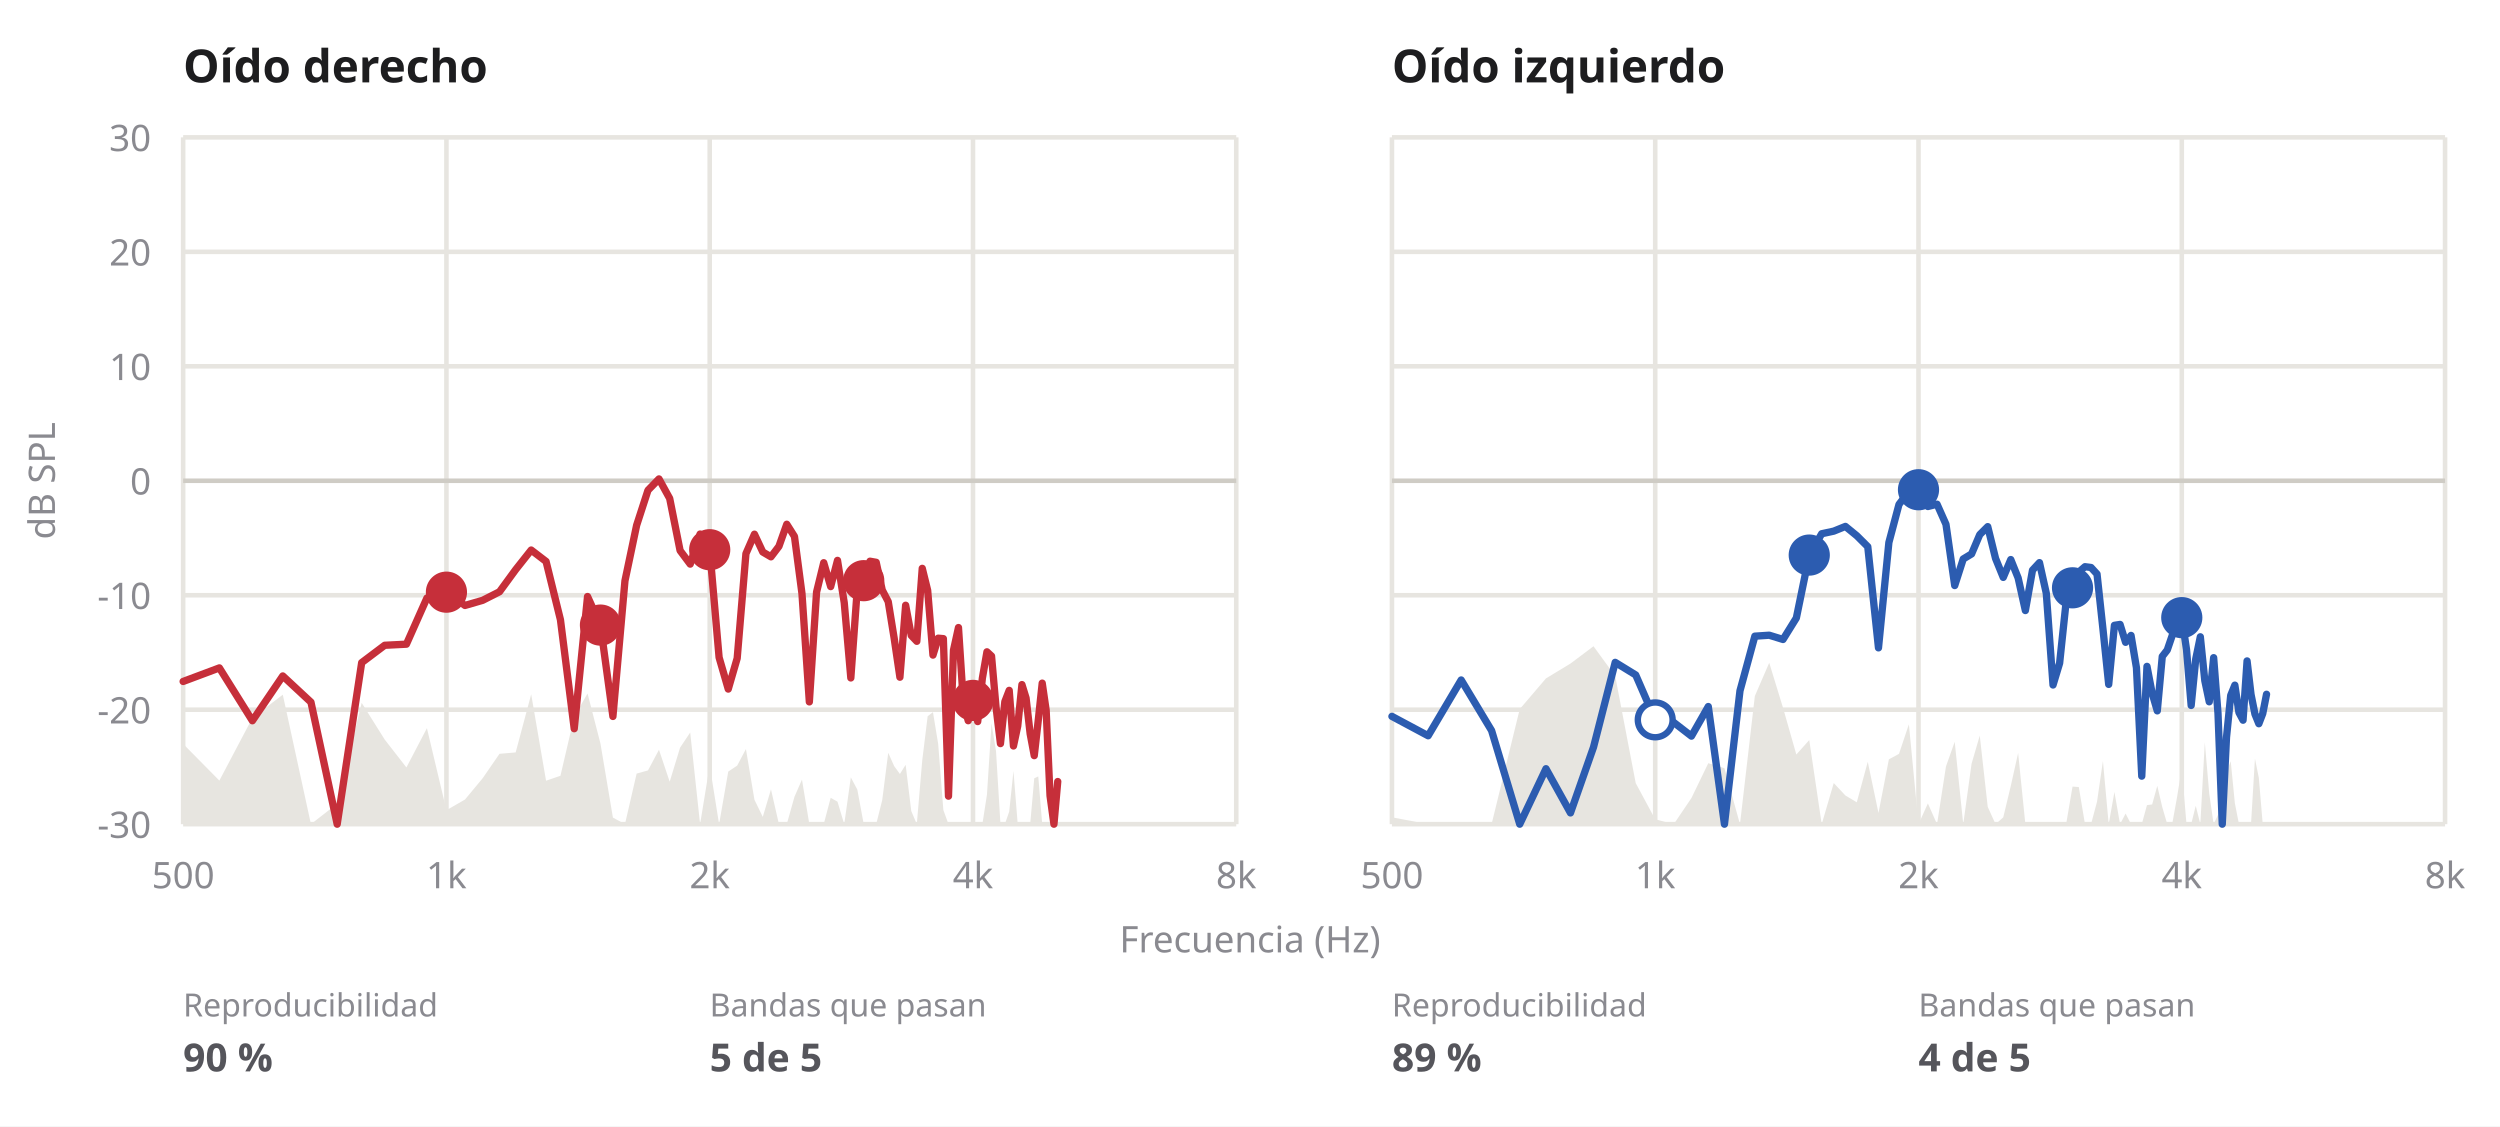
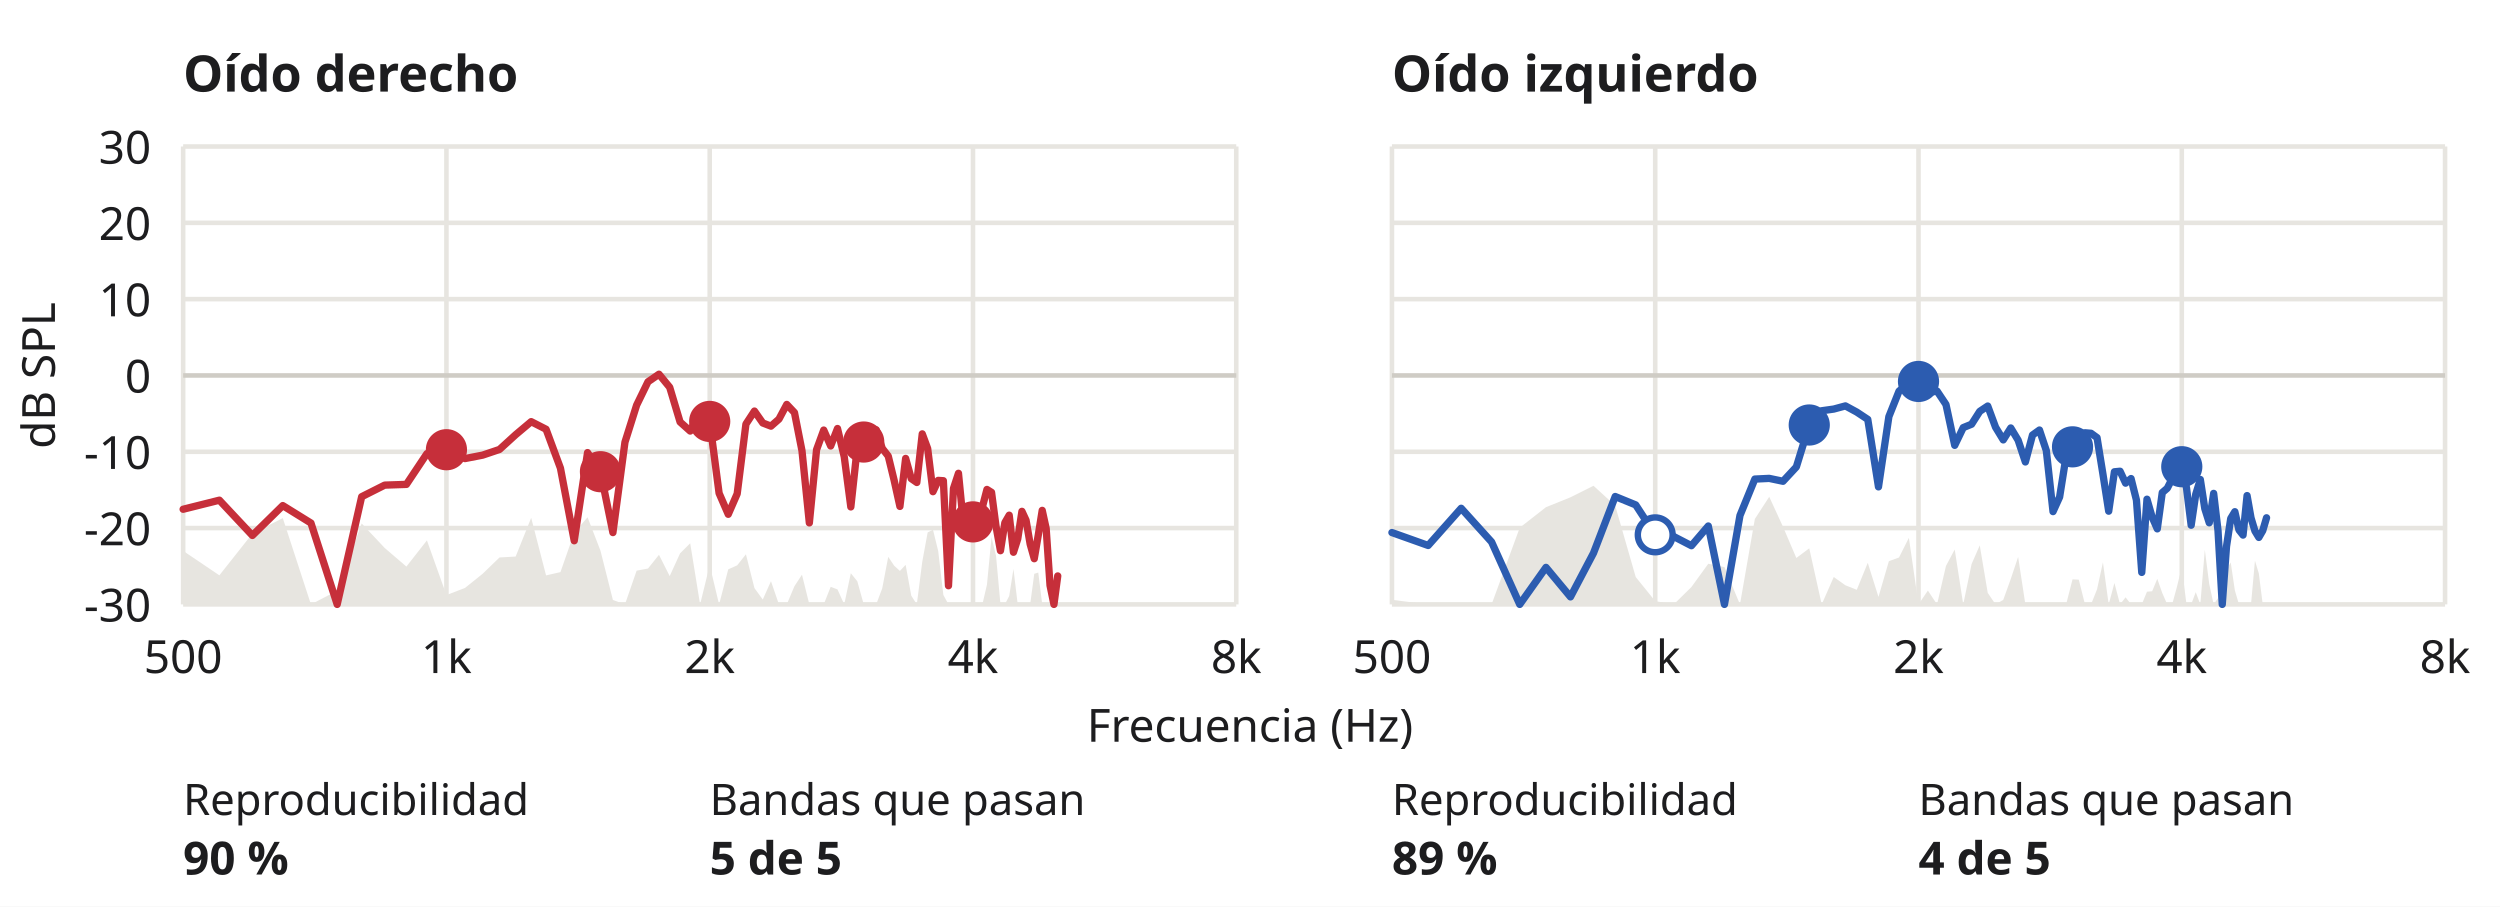
- <svg xmlns="http://www.w3.org/2000/svg" viewBox="0 0 546 246" width="546" height="246" font-family="'Plus Jakarta Sans', sans-serif">
+ <svg xmlns="http://www.w3.org/2000/svg" viewBox="0 0 546 198" width="546" height="198" font-family="'Plus Jakarta Sans', sans-serif">
  <rect width="100%" height="100%" fill="#ffffff" />
-   <line x1="40" y1="30" x2="40" y2="180" stroke="#e7e5e0" stroke-width="1" />
-   <text x="40" y="194" font-size="8" fill="#8a8a90" text-anchor="middle" font-weight="400">500</text>
-   <line x1="97.5" y1="30" x2="97.5" y2="180" stroke="#e7e5e0" stroke-width="1" />
-   <text x="97.5" y="194" font-size="8" fill="#8a8a90" text-anchor="middle" font-weight="400">1k</text>
-   <line x1="155" y1="30" x2="155" y2="180" stroke="#e7e5e0" stroke-width="1" />
-   <text x="155" y="194" font-size="8" fill="#8a8a90" text-anchor="middle" font-weight="400">2k</text>
-   <line x1="212.5" y1="30" x2="212.5" y2="180" stroke="#e7e5e0" stroke-width="1" />
-   <text x="212.5" y="194" font-size="8" fill="#8a8a90" text-anchor="middle" font-weight="400">4k</text>
-   <line x1="270" y1="30" x2="270" y2="180" stroke="#e7e5e0" stroke-width="1" />
-   <text x="270" y="194" font-size="8" fill="#8a8a90" text-anchor="middle" font-weight="400">8k</text>
-   <line x1="40" y1="180" x2="270" y2="180" stroke="#e7e5e0" stroke-width="1" />
-   <text x="33" y="183" font-size="8" fill="#8a8a90" text-anchor="end" font-weight="400">-30</text>
-   <line x1="40" y1="155" x2="270" y2="155" stroke="#e7e5e0" stroke-width="1" />
-   <text x="33" y="158" font-size="8" fill="#8a8a90" text-anchor="end" font-weight="400">-20</text>
-   <line x1="40" y1="130" x2="270" y2="130" stroke="#e7e5e0" stroke-width="1" />
-   <text x="33" y="133" font-size="8" fill="#8a8a90" text-anchor="end" font-weight="400">-10</text>
-   <line x1="40" y1="105" x2="270" y2="105" stroke="#cfccc5" stroke-width="1" />
-   <text x="33" y="108" font-size="8" fill="#8a8a90" text-anchor="end" font-weight="400">0</text>
-   <line x1="40" y1="80" x2="270" y2="80" stroke="#e7e5e0" stroke-width="1" />
-   <text x="33" y="83" font-size="8" fill="#8a8a90" text-anchor="end" font-weight="400">10</text>
-   <line x1="40" y1="55" x2="270" y2="55" stroke="#e7e5e0" stroke-width="1" />
-   <text x="33" y="58" font-size="8" fill="#8a8a90" text-anchor="end" font-weight="400">20</text>
-   <line x1="40" y1="30" x2="270" y2="30" stroke="#e7e5e0" stroke-width="1" />
-   <text x="33" y="33" font-size="8" fill="#8a8a90" text-anchor="end" font-weight="400">30</text>
-   <text x="40" y="18" font-size="10" fill="#1d1d1f" text-anchor="start" font-weight="600">Oído derecho</text>
-   <path d="M40.00,162.47 L47.91,170.48 L55.12,156.80 L61.76,151.72 L67.91,180.00 L73.64,175.52 L78.99,153.50 L84.02,161.52 L88.76,167.61 L93.24,159.03 L97.50,176.95 L101.55,174.62 L105.41,169.97 L109.09,164.63 L112.62,164.33 L116.01,151.63 L119.26,170.51 L122.40,169.43 L125.41,156.53 L128.32,151.45 L131.14,162.39 L133.86,178.56 L136.49,180.00 L139.04,168.95 L141.52,168.26 L143.92,163.75 L146.26,170.73 L148.53,163.28 L150.74,159.98 L152.90,180.00 L155.00,167.16 L157.05,180.00 L159.05,168.51 L161.00,167.21 L162.91,163.59 L164.77,174.66 L166.59,178.41 L168.38,172.40 L170.12,180.00 L171.83,180.00 L173.51,174.02 L175.15,170.27 L176.76,180.00 L178.34,180.00 L179.90,180.00 L181.42,174.24 L182.91,175.09 L184.38,180.00 L185.82,169.78 L187.24,172.45 L188.64,180.00 L190.01,180.00 L191.36,180.00 L192.68,174.73 L193.99,164.41 L195.28,167.31 L196.54,169.04 L197.79,167.03 L199.02,177.13 L200.23,180.00 L201.42,166.05 L202.60,156.42 L203.76,155.53 L204.90,162.49 L206.03,176.91 L207.15,180.00 L208.24,180.00 L209.33,180.00 L210.40,180.00 L211.46,180.00 L212.50,180.00 L213.53,180.00 L214.55,180.00 L215.55,173.56 L216.55,157.98 L217.53,164.05 L218.50,180.00 L219.46,180.00 L220.41,177.26 L221.34,168.39 L222.27,180.00 L223.19,180.00 L224.09,180.00 L224.99,180.00 L225.88,169.98 L226.76,169.57 L227.62,180.00 L228.48,180.00 L229.33,180.00 L230.18,177.21 L231.01,174.66 L231.01,180.00 L230.18,180.00 L229.33,180.00 L228.48,180.00 L227.62,180.00 L226.76,180.00 L225.88,180.00 L224.99,180.00 L224.09,180.00 L223.19,180.00 L222.27,180.00 L221.34,180.00 L220.41,180.00 L219.46,180.00 L218.50,180.00 L217.53,180.00 L216.55,180.00 L215.55,180.00 L214.55,180.00 L213.53,180.00 L212.50,180.00 L211.46,180.00 L210.40,180.00 L209.33,180.00 L208.24,180.00 L207.15,180.00 L206.03,180.00 L204.90,180.00 L203.76,180.00 L202.60,180.00 L201.42,180.00 L200.23,180.00 L199.02,180.00 L197.79,180.00 L196.54,180.00 L195.28,180.00 L193.99,180.00 L192.68,180.00 L191.36,180.00 L190.01,180.00 L188.64,180.00 L187.24,180.00 L185.82,180.00 L184.38,180.00 L182.91,180.00 L181.42,180.00 L179.90,180.00 L178.34,180.00 L176.76,180.00 L175.15,180.00 L173.51,180.00 L171.83,180.00 L170.12,180.00 L168.38,180.00 L166.59,180.00 L164.77,180.00 L162.91,180.00 L161.00,180.00 L159.05,180.00 L157.05,180.00 L155.00,180.00 L152.90,180.00 L150.74,180.00 L148.53,180.00 L146.26,180.00 L143.92,180.00 L141.52,180.00 L139.04,180.00 L136.49,180.00 L133.86,180.00 L131.14,180.00 L128.32,180.00 L125.41,180.00 L122.40,180.00 L119.26,180.00 L116.01,180.00 L112.62,180.00 L109.09,180.00 L105.41,180.00 L101.55,180.00 L97.50,180.00 L93.24,180.00 L88.76,180.00 L84.02,180.00 L78.99,180.00 L73.64,180.00 L67.91,180.00 L61.76,180.00 L55.12,180.00 L47.91,180.00 L40.00,180.00 Z" fill="#e7e5e0" stroke="none" />
-   <path d="M40,148.83 L47.91,145.87 L55.12,157.41 L61.76,147.63 L67.91,153.35 L73.64,180 L78.99,144.72 L84.02,140.93 L88.76,140.69 L93.24,130.61 L97.5,129.33 L101.55,132.23 L105.41,131.11 L109.09,129.24 L112.62,124.41 L116.01,120.13 L119.26,122.62 L122.4,135.35 L125.41,159.15 L128.32,130.28 L131.14,136.52 L133.86,156.47 L136.49,126.85 L139.04,114.72 L141.52,107.07 L143.92,104.6 L146.26,108.86 L148.53,120.24 L150.74,123.2 L152.9,116.64 L155,120.06 L157.05,143.58 L159.05,150.49 L161,143.77 L162.91,120.92 L164.77,116.67 L166.59,120.56 L168.38,121.61 L170.12,119.32 L171.83,114.5 L173.51,117.16 L175.15,129.64 L176.76,153.29 L178.34,129.3 L179.9,122.9 L181.42,128.11 L182.91,122.39 L184.38,131.62 L185.82,148.06 L187.24,128.47 L188.64,126.82 L190.01,122.57 L191.36,122.81 L192.68,128.87 L193.99,131.4 L195.28,139.37 L196.54,147.9 L197.79,132.19 L199.02,138.79 L200.23,140.06 L201.42,124.13 L202.6,128.94 L203.76,143.07 L204.9,139.38 L206.03,139.48 L207.15,173.88 L208.24,142.01 L209.33,137.06 L210.4,153.43 L211.46,157.4 L212.5,152.97 L213.53,157.59 L214.55,148.11 L215.55,142.36 L216.55,143.29 L217.53,154.42 L218.5,162.4 L219.46,153.24 L220.41,150.78 L221.34,162.92 L222.27,158.57 L223.19,149.52 L224.09,152.45 L224.99,160.28 L225.88,165.03 L226.76,157.28 L227.62,149.2 L228.48,155.13 L229.33,173.8 L230.18,180 L231.01,170.69" fill="none" stroke="#c62f3a" stroke-width="1.6" stroke-opacity="1.0" stroke-linejoin="round" stroke-linecap="round" />
-   <circle cx="97.5" cy="129.33" r="3.8" fill="#c62f3a" stroke="#c62f3a" stroke-width="1.4" />
-   <circle cx="131.14" cy="136.52" r="3.8" fill="#c62f3a" stroke="#c62f3a" stroke-width="1.4" />
-   <circle cx="155" cy="120.06" r="3.8" fill="#c62f3a" stroke="#c62f3a" stroke-width="1.4" />
-   <circle cx="188.64" cy="126.82" r="3.8" fill="#c62f3a" stroke="#c62f3a" stroke-width="1.4" />
-   <circle cx="212.5" cy="152.97" r="3.8" fill="#c62f3a" stroke="#c62f3a" stroke-width="1.4" />
-   <text x="40" y="222" font-size="7" fill="#8a8a90" text-anchor="start" font-weight="400">Reproducibilidad</text>
-   <text x="40" y="234" font-size="8.5" fill="#55555b" text-anchor="start" font-weight="600">90 %</text>
-   <text x="155" y="222" font-size="7" fill="#8a8a90" text-anchor="start" font-weight="400">Bandas que pasan</text>
-   <text x="155" y="234" font-size="8.5" fill="#55555b" text-anchor="start" font-weight="600">5 de 5</text>
-   <line x1="304" y1="30" x2="304" y2="180" stroke="#e7e5e0" stroke-width="1" />
-   <text x="304" y="194" font-size="8" fill="#8a8a90" text-anchor="middle" font-weight="400">500</text>
-   <line x1="361.5" y1="30" x2="361.5" y2="180" stroke="#e7e5e0" stroke-width="1" />
-   <text x="361.5" y="194" font-size="8" fill="#8a8a90" text-anchor="middle" font-weight="400">1k</text>
-   <line x1="419" y1="30" x2="419" y2="180" stroke="#e7e5e0" stroke-width="1" />
-   <text x="419" y="194" font-size="8" fill="#8a8a90" text-anchor="middle" font-weight="400">2k</text>
-   <line x1="476.5" y1="30" x2="476.5" y2="180" stroke="#e7e5e0" stroke-width="1" />
-   <text x="476.5" y="194" font-size="8" fill="#8a8a90" text-anchor="middle" font-weight="400">4k</text>
-   <line x1="534" y1="30" x2="534" y2="180" stroke="#e7e5e0" stroke-width="1" />
-   <text x="534" y="194" font-size="8" fill="#8a8a90" text-anchor="middle" font-weight="400">8k</text>
-   <line x1="304" y1="180" x2="534" y2="180" stroke="#e7e5e0" stroke-width="1" />
-   <line x1="304" y1="155" x2="534" y2="155" stroke="#e7e5e0" stroke-width="1" />
-   <line x1="304" y1="130" x2="534" y2="130" stroke="#e7e5e0" stroke-width="1" />
-   <line x1="304" y1="105" x2="534" y2="105" stroke="#cfccc5" stroke-width="1" />
-   <line x1="304" y1="80" x2="534" y2="80" stroke="#e7e5e0" stroke-width="1" />
-   <line x1="304" y1="55" x2="534" y2="55" stroke="#e7e5e0" stroke-width="1" />
-   <line x1="304" y1="30" x2="534" y2="30" stroke="#e7e5e0" stroke-width="1" />
-   <text x="304" y="18" font-size="10" fill="#1d1d1f" text-anchor="start" font-weight="600">Oído izquierdo</text>
-   <path d="M304.00,178.50 L311.91,180.00 L319.12,180.00 L325.76,180.00 L331.91,154.87 L337.64,148.16 L342.99,144.92 L348.02,141.14 L352.76,147.64 L357.24,171.03 L361.50,178.94 L365.55,180.00 L369.41,174.29 L373.09,166.68 L376.62,167.78 L380.01,180.00 L383.26,152.01 L386.40,144.75 L389.41,154.58 L392.32,164.79 L395.14,161.63 L397.86,180.00 L400.49,171.02 L403.04,173.74 L405.52,175.22 L407.92,166.38 L410.26,177.55 L412.53,165.84 L414.74,164.64 L416.90,158.19 L419.00,180.00 L421.05,175.47 L423.05,180.00 L425.00,167.39 L426.91,162.01 L428.77,180.00 L430.59,166.80 L432.38,160.66 L434.12,176.22 L435.83,180.00 L437.51,178.51 L439.15,171.67 L440.76,164.45 L442.34,180.00 L443.90,180.00 L445.42,180.00 L446.91,180.00 L448.38,180.00 L449.82,180.00 L451.24,180.00 L452.64,171.79 L454.01,171.89 L455.36,180.00 L456.68,180.00 L457.99,175.09 L459.28,166.22 L460.54,180.00 L461.79,172.97 L463.02,180.00 L464.23,177.68 L465.42,180.00 L466.60,180.00 L467.76,180.00 L468.90,175.84 L470.03,175.69 L471.15,171.63 L472.24,176.27 L473.33,180.00 L474.40,180.00 L475.46,174.14 L476.50,167.77 L477.53,180.00 L478.55,180.00 L479.55,175.99 L480.55,180.00 L481.53,162.11 L482.50,173.35 L483.46,180.00 L484.41,177.95 L485.34,173.40 L486.27,168.61 L487.19,166.24 L488.09,175.39 L488.99,180.00 L489.88,180.00 L490.76,180.00 L491.62,180.00 L492.48,165.69 L493.33,169.88 L494.18,180.00 L495.01,180.00 L495.01,180.00 L494.18,180.00 L493.33,180.00 L492.48,180.00 L491.62,180.00 L490.76,180.00 L489.88,180.00 L488.99,180.00 L488.09,180.00 L487.19,180.00 L486.27,180.00 L485.34,180.00 L484.41,180.00 L483.46,180.00 L482.50,180.00 L481.53,180.00 L480.55,180.00 L479.55,180.00 L478.55,180.00 L477.53,180.00 L476.50,180.00 L475.46,180.00 L474.40,180.00 L473.33,180.00 L472.24,180.00 L471.15,180.00 L470.03,180.00 L468.90,180.00 L467.76,180.00 L466.60,180.00 L465.42,180.00 L464.23,180.00 L463.02,180.00 L461.79,180.00 L460.54,180.00 L459.28,180.00 L457.99,180.00 L456.68,180.00 L455.36,180.00 L454.01,180.00 L452.64,180.00 L451.24,180.00 L449.82,180.00 L448.38,180.00 L446.91,180.00 L445.42,180.00 L443.90,180.00 L442.34,180.00 L440.76,180.00 L439.15,180.00 L437.51,180.00 L435.83,180.00 L434.12,180.00 L432.38,180.00 L430.59,180.00 L428.77,180.00 L426.91,180.00 L425.00,180.00 L423.05,180.00 L421.05,180.00 L419.00,180.00 L416.90,180.00 L414.74,180.00 L412.53,180.00 L410.26,180.00 L407.92,180.00 L405.52,180.00 L403.04,180.00 L400.49,180.00 L397.86,180.00 L395.14,180.00 L392.32,180.00 L389.41,180.00 L386.40,180.00 L383.26,180.00 L380.01,180.00 L376.62,180.00 L373.09,180.00 L369.41,180.00 L365.55,180.00 L361.50,180.00 L357.24,180.00 L352.76,180.00 L348.02,180.00 L342.99,180.00 L337.64,180.00 L331.91,180.00 L325.76,180.00 L319.12,180.00 L311.91,180.00 L304.00,180.00 Z" fill="#e7e5e0" stroke="none" />
-   <path d="M304,156.46 L311.91,160.69 L319.12,148.51 L325.76,159.55 L331.91,180 L337.64,167.89 L342.99,177.54 L348.02,163.19 L352.76,144.66 L357.24,147.41 L361.5,157.22 L365.55,157.78 L369.41,160.77 L373.09,154.31 L376.62,180 L380.01,150.87 L383.26,138.94 L386.4,138.73 L389.41,139.66 L392.32,134.97 L395.14,121.23 L397.86,116.57 L400.49,116 L403.04,114.97 L405.52,117 L407.92,119.39 L410.26,141.49 L412.53,118.48 L414.74,110.16 L416.9,107.32 L419,106.96 L421.05,110.62 L423.05,110.12 L425,114.51 L426.91,127.88 L428.77,122.08 L430.59,120.98 L432.38,116.76 L434.12,115.02 L435.83,121.97 L437.51,126.1 L439.15,122.21 L440.76,126.22 L442.34,133.34 L443.9,124.52 L445.42,122.88 L446.91,129.58 L448.38,149.6 L449.82,144.83 L451.24,131.44 L452.64,128.38 L454.01,124.93 L455.36,123.77 L456.68,123.94 L457.99,125.37 L459.28,137.33 L460.54,149.47 L461.79,136.57 L463.02,136.38 L464.23,140.28 L465.42,138.78 L466.6,145.84 L467.76,169.51 L468.9,145.54 L470.03,151.42 L471.15,155.25 L472.24,143.37 L473.33,141.96 L474.4,138.82 L475.46,136.14 L476.5,134.89 L477.53,141.83 L478.55,154.07 L479.55,143.93 L480.55,139.08 L481.53,148.66 L482.5,153.27 L483.46,143.64 L484.41,155.79 L485.34,180 L486.27,160.99 L487.19,151.86 L488.09,149.64 L488.99,155.62 L489.88,157.29 L490.76,144.35 L491.62,151.65 L492.48,155.96 L493.33,158.06 L494.18,155.85 L495.01,151.63" fill="none" stroke="#2c5cb0" stroke-width="1.6" stroke-opacity="1.0" stroke-linejoin="round" stroke-linecap="round" />
-   <circle cx="361.5" cy="157.22" r="3.8" fill="#ffffff" stroke="#2c5cb0" stroke-width="1.4" />
-   <circle cx="395.14" cy="121.23" r="3.8" fill="#2c5cb0" stroke="#2c5cb0" stroke-width="1.4" />
-   <circle cx="419" cy="106.96" r="3.8" fill="#2c5cb0" stroke="#2c5cb0" stroke-width="1.4" />
-   <circle cx="452.64" cy="128.38" r="3.8" fill="#2c5cb0" stroke="#2c5cb0" stroke-width="1.4" />
-   <circle cx="476.5" cy="134.89" r="3.8" fill="#2c5cb0" stroke="#2c5cb0" stroke-width="1.4" />
-   <text x="304" y="222" font-size="7" fill="#8a8a90" text-anchor="start" font-weight="400">Reproducibilidad</text>
-   <text x="304" y="234" font-size="8.5" fill="#55555b" text-anchor="start" font-weight="600">89 %</text>
-   <text x="419" y="222" font-size="7" fill="#8a8a90" text-anchor="start" font-weight="400">Bandas que pasan</text>
-   <text x="419" y="234" font-size="8.5" fill="#55555b" text-anchor="start" font-weight="600">4 de 5</text>
-   <text x="273" y="208" font-size="8" fill="#8a8a90" text-anchor="middle" font-weight="400">Frecuencia (Hz)</text>
-   <text x="12" y="105" font-size="8" fill="#8a8a90" text-anchor="middle" font-weight="400" transform="rotate(-90 12 105.0)">dB SPL</text>
+   <line x1="40" y1="32" x2="40" y2="132" stroke="#e7e5e0" stroke-width="1" />
+   <text x="40" y="147" font-size="10" fill="#1d1d1f" text-anchor="middle" font-weight="400">500</text>
+   <line x1="97.5" y1="32" x2="97.5" y2="132" stroke="#e7e5e0" stroke-width="1" />
+   <text x="97.5" y="147" font-size="10" fill="#1d1d1f" text-anchor="middle" font-weight="400">1k</text>
+   <line x1="155" y1="32" x2="155" y2="132" stroke="#e7e5e0" stroke-width="1" />
+   <text x="155" y="147" font-size="10" fill="#1d1d1f" text-anchor="middle" font-weight="400">2k</text>
+   <line x1="212.5" y1="32" x2="212.5" y2="132" stroke="#e7e5e0" stroke-width="1" />
+   <text x="212.5" y="147" font-size="10" fill="#1d1d1f" text-anchor="middle" font-weight="400">4k</text>
+   <line x1="270" y1="32" x2="270" y2="132" stroke="#e7e5e0" stroke-width="1" />
+   <text x="270" y="147" font-size="10" fill="#1d1d1f" text-anchor="middle" font-weight="400">8k</text>
+   <line x1="40" y1="132" x2="270" y2="132" stroke="#e7e5e0" stroke-width="1" />
+   <text x="33" y="135.75" font-size="10" fill="#1d1d1f" text-anchor="end" font-weight="400">-30</text>
+   <line x1="40" y1="115.33" x2="270" y2="115.33" stroke="#e7e5e0" stroke-width="1" />
+   <text x="33" y="119.08" font-size="10" fill="#1d1d1f" text-anchor="end" font-weight="400">-20</text>
+   <line x1="40" y1="98.67" x2="270" y2="98.67" stroke="#e7e5e0" stroke-width="1" />
+   <text x="33" y="102.42" font-size="10" fill="#1d1d1f" text-anchor="end" font-weight="400">-10</text>
+   <line x1="40" y1="82" x2="270" y2="82" stroke="#cfccc5" stroke-width="1" />
+   <text x="33" y="85.75" font-size="10" fill="#1d1d1f" text-anchor="end" font-weight="400">0</text>
+   <line x1="40" y1="65.33" x2="270" y2="65.33" stroke="#e7e5e0" stroke-width="1" />
+   <text x="33" y="69.08" font-size="10" fill="#1d1d1f" text-anchor="end" font-weight="400">10</text>
+   <line x1="40" y1="48.67" x2="270" y2="48.67" stroke="#e7e5e0" stroke-width="1" />
+   <text x="33" y="52.42" font-size="10" fill="#1d1d1f" text-anchor="end" font-weight="400">20</text>
+   <line x1="40" y1="32" x2="270" y2="32" stroke="#e7e5e0" stroke-width="1" />
+   <text x="33" y="35.75" font-size="10" fill="#1d1d1f" text-anchor="end" font-weight="400">30</text>
+   <text x="40" y="20" font-size="11" fill="#1d1d1f" text-anchor="start" font-weight="600">Oído derecho</text>
+   <path d="M40.00,120.31 L47.91,125.65 L55.12,116.53 L61.76,113.15 L67.91,132.00 L73.64,129.01 L78.99,114.33 L84.02,119.68 L88.76,123.74 L93.24,118.02 L97.50,129.96 L101.55,128.41 L105.41,125.31 L109.09,121.75 L112.62,121.55 L116.01,113.09 L119.26,125.67 L122.40,124.95 L125.41,116.35 L128.32,112.97 L131.14,120.26 L133.86,131.04 L136.49,132.00 L139.04,124.63 L141.52,124.17 L143.92,121.17 L146.26,125.82 L148.53,120.85 L150.74,118.65 L152.90,132.00 L155.00,123.44 L157.05,132.00 L159.05,124.34 L161.00,123.47 L162.91,121.06 L164.77,128.44 L166.59,130.94 L168.38,126.93 L170.12,132.00 L171.83,132.00 L173.51,128.02 L175.15,125.51 L176.76,132.00 L178.34,132.00 L179.90,132.00 L181.42,128.16 L182.91,128.73 L184.38,132.00 L185.82,125.19 L187.24,126.96 L188.64,132.00 L190.01,132.00 L191.36,132.00 L192.68,128.49 L193.99,121.61 L195.28,123.54 L196.54,124.69 L197.79,123.36 L199.02,130.09 L200.23,132.00 L201.42,122.70 L202.60,116.28 L203.76,115.68 L204.90,120.33 L206.03,129.94 L207.15,132.00 L208.24,132.00 L209.33,132.00 L210.40,132.00 L211.46,132.00 L212.50,132.00 L213.53,132.00 L214.55,132.00 L215.55,127.70 L216.55,117.32 L217.53,121.37 L218.50,132.00 L219.46,132.00 L220.41,130.17 L221.34,124.26 L222.27,132.00 L223.19,132.00 L224.09,132.00 L224.99,132.00 L225.88,125.32 L226.76,125.05 L227.62,132.00 L228.48,132.00 L229.33,132.00 L230.18,130.14 L231.01,128.44 L231.01,132.00 L230.18,132.00 L229.33,132.00 L228.48,132.00 L227.62,132.00 L226.76,132.00 L225.88,132.00 L224.99,132.00 L224.09,132.00 L223.19,132.00 L222.27,132.00 L221.34,132.00 L220.41,132.00 L219.46,132.00 L218.50,132.00 L217.53,132.00 L216.55,132.00 L215.55,132.00 L214.55,132.00 L213.53,132.00 L212.50,132.00 L211.46,132.00 L210.40,132.00 L209.33,132.00 L208.24,132.00 L207.15,132.00 L206.03,132.00 L204.90,132.00 L203.76,132.00 L202.60,132.00 L201.42,132.00 L200.23,132.00 L199.02,132.00 L197.79,132.00 L196.54,132.00 L195.28,132.00 L193.99,132.00 L192.68,132.00 L191.36,132.00 L190.01,132.00 L188.64,132.00 L187.24,132.00 L185.82,132.00 L184.38,132.00 L182.91,132.00 L181.42,132.00 L179.90,132.00 L178.34,132.00 L176.76,132.00 L175.15,132.00 L173.51,132.00 L171.83,132.00 L170.12,132.00 L168.38,132.00 L166.59,132.00 L164.77,132.00 L162.91,132.00 L161.00,132.00 L159.05,132.00 L157.05,132.00 L155.00,132.00 L152.90,132.00 L150.74,132.00 L148.53,132.00 L146.26,132.00 L143.92,132.00 L141.52,132.00 L139.04,132.00 L136.49,132.00 L133.86,132.00 L131.14,132.00 L128.32,132.00 L125.41,132.00 L122.40,132.00 L119.26,132.00 L116.01,132.00 L112.62,132.00 L109.09,132.00 L105.41,132.00 L101.55,132.00 L97.50,132.00 L93.24,132.00 L88.76,132.00 L84.02,132.00 L78.99,132.00 L73.64,132.00 L67.91,132.00 L61.76,132.00 L55.12,132.00 L47.91,132.00 L40.00,132.00 Z" fill="#e7e5e0" stroke="none" />
+   <path d="M40,111.22 L47.91,109.24 L55.12,116.94 L61.76,110.42 L67.91,114.23 L73.64,132 L78.99,108.48 L84.02,105.95 L88.76,105.79 L93.24,99.07 L97.5,98.22 L101.55,100.15 L105.41,99.4 L109.09,98.16 L112.62,94.94 L116.01,92.09 L119.26,93.75 L122.4,102.24 L125.41,118.1 L128.32,98.85 L131.14,103.02 L133.86,116.31 L136.49,96.57 L139.04,88.48 L141.52,83.38 L143.92,81.73 L146.26,84.58 L148.53,92.16 L150.74,94.14 L152.9,89.76 L155,92.04 L157.05,107.72 L159.05,112.32 L161,107.84 L162.91,92.62 L164.77,89.78 L166.59,92.38 L168.38,93.07 L170.12,91.54 L171.83,88.33 L173.51,90.11 L175.15,98.43 L176.76,114.2 L178.34,98.2 L179.9,93.93 L181.42,97.4 L182.91,93.59 L184.38,99.75 L185.82,110.71 L187.24,97.65 L188.64,96.54 L190.01,93.71 L191.36,93.87 L192.68,97.92 L193.99,99.6 L195.28,104.91 L196.54,110.6 L197.79,100.12 L199.02,104.53 L200.23,105.37 L201.42,94.76 L202.6,97.96 L203.76,107.38 L204.9,104.92 L206.03,104.99 L207.15,127.92 L208.24,106.67 L209.33,103.37 L210.4,114.29 L211.46,116.94 L212.5,113.98 L213.53,117.06 L214.55,110.74 L215.55,106.9 L216.55,107.53 L217.53,114.95 L218.5,120.27 L219.46,114.16 L220.41,112.52 L221.34,120.61 L222.27,117.71 L223.19,111.68 L224.09,113.63 L224.99,118.85 L225.88,122.02 L226.76,116.86 L227.62,111.47 L228.48,115.42 L229.33,127.87 L230.18,132 L231.01,125.79" fill="none" stroke="#c62f3a" stroke-width="1.6" stroke-opacity="1.0" stroke-linejoin="round" stroke-linecap="round" />
+   <circle cx="97.5" cy="98.22" r="3.8" fill="#c62f3a" stroke="#c62f3a" stroke-width="1.4" />
+   <circle cx="131.14" cy="103.02" r="3.8" fill="#c62f3a" stroke="#c62f3a" stroke-width="1.4" />
+   <circle cx="155" cy="92.04" r="3.8" fill="#c62f3a" stroke="#c62f3a" stroke-width="1.4" />
+   <circle cx="188.64" cy="96.54" r="3.8" fill="#c62f3a" stroke="#c62f3a" stroke-width="1.4" />
+   <circle cx="212.5" cy="113.98" r="3.8" fill="#c62f3a" stroke="#c62f3a" stroke-width="1.4" />
+   <text x="40" y="178" font-size="9.5" fill="#1d1d1f" text-anchor="start" font-weight="400">Reproducibilidad</text>
+   <text x="40" y="191" font-size="10" fill="#1d1d1f" text-anchor="start" font-weight="600">90 %</text>
+   <text x="155" y="178" font-size="9.5" fill="#1d1d1f" text-anchor="start" font-weight="400">Bandas que pasan</text>
+   <text x="155" y="191" font-size="10" fill="#1d1d1f" text-anchor="start" font-weight="600">5 de 5</text>
+   <line x1="304" y1="32" x2="304" y2="132" stroke="#e7e5e0" stroke-width="1" />
+   <text x="304" y="147" font-size="10" fill="#1d1d1f" text-anchor="middle" font-weight="400">500</text>
+   <line x1="361.5" y1="32" x2="361.5" y2="132" stroke="#e7e5e0" stroke-width="1" />
+   <text x="361.5" y="147" font-size="10" fill="#1d1d1f" text-anchor="middle" font-weight="400">1k</text>
+   <line x1="419" y1="32" x2="419" y2="132" stroke="#e7e5e0" stroke-width="1" />
+   <text x="419" y="147" font-size="10" fill="#1d1d1f" text-anchor="middle" font-weight="400">2k</text>
+   <line x1="476.5" y1="32" x2="476.5" y2="132" stroke="#e7e5e0" stroke-width="1" />
+   <text x="476.5" y="147" font-size="10" fill="#1d1d1f" text-anchor="middle" font-weight="400">4k</text>
+   <line x1="534" y1="32" x2="534" y2="132" stroke="#e7e5e0" stroke-width="1" />
+   <text x="534" y="147" font-size="10" fill="#1d1d1f" text-anchor="middle" font-weight="400">8k</text>
+   <line x1="304" y1="132" x2="534" y2="132" stroke="#e7e5e0" stroke-width="1" />
+   <line x1="304" y1="115.33" x2="534" y2="115.33" stroke="#e7e5e0" stroke-width="1" />
+   <line x1="304" y1="98.67" x2="534" y2="98.67" stroke="#e7e5e0" stroke-width="1" />
+   <line x1="304" y1="82" x2="534" y2="82" stroke="#cfccc5" stroke-width="1" />
+   <line x1="304" y1="65.33" x2="534" y2="65.33" stroke="#e7e5e0" stroke-width="1" />
+   <line x1="304" y1="48.67" x2="534" y2="48.67" stroke="#e7e5e0" stroke-width="1" />
+   <line x1="304" y1="32" x2="534" y2="32" stroke="#e7e5e0" stroke-width="1" />
+   <text x="304" y="20" font-size="11" fill="#1d1d1f" text-anchor="start" font-weight="600">Oído izquierdo</text>
+   <path d="M304.00,131.00 L311.91,132.00 L319.12,132.00 L325.76,132.00 L331.91,115.25 L337.64,110.77 L342.99,108.61 L348.02,106.09 L352.76,110.43 L357.24,126.02 L361.50,131.29 L365.55,132.00 L369.41,128.20 L373.09,123.12 L376.62,123.86 L380.01,132.00 L383.26,113.34 L386.40,108.50 L389.41,115.05 L392.32,121.86 L395.14,119.75 L397.86,132.00 L400.49,126.02 L403.04,127.83 L405.52,128.81 L407.92,122.92 L410.26,130.37 L412.53,122.56 L414.74,121.76 L416.90,117.46 L419.00,132.00 L421.05,128.98 L423.05,132.00 L425.00,123.60 L426.91,120.01 L428.77,132.00 L430.59,123.20 L432.38,119.11 L434.12,129.48 L435.83,132.00 L437.51,131.01 L439.15,126.45 L440.76,121.63 L442.34,132.00 L443.90,132.00 L445.42,132.00 L446.91,132.00 L448.38,132.00 L449.82,132.00 L451.24,132.00 L452.64,126.53 L454.01,126.60 L455.36,132.00 L456.68,132.00 L457.99,128.72 L459.28,122.82 L460.54,132.00 L461.79,127.32 L463.02,132.00 L464.23,130.45 L465.42,132.00 L466.60,132.00 L467.76,132.00 L468.90,129.23 L470.03,129.13 L471.15,126.42 L472.24,129.52 L473.33,132.00 L474.40,132.00 L475.46,128.10 L476.50,123.85 L477.53,132.00 L478.55,132.00 L479.55,129.33 L480.55,132.00 L481.53,120.07 L482.50,127.57 L483.46,132.00 L484.41,130.63 L485.34,127.60 L486.27,124.40 L487.19,122.83 L488.09,128.93 L488.99,132.00 L489.88,132.00 L490.76,132.00 L491.62,132.00 L492.48,122.46 L493.33,125.25 L494.18,132.00 L495.01,132.00 L495.01,132.00 L494.18,132.00 L493.33,132.00 L492.48,132.00 L491.62,132.00 L490.76,132.00 L489.88,132.00 L488.99,132.00 L488.09,132.00 L487.19,132.00 L486.27,132.00 L485.34,132.00 L484.41,132.00 L483.46,132.00 L482.50,132.00 L481.53,132.00 L480.55,132.00 L479.55,132.00 L478.55,132.00 L477.53,132.00 L476.50,132.00 L475.46,132.00 L474.40,132.00 L473.33,132.00 L472.24,132.00 L471.15,132.00 L470.03,132.00 L468.90,132.00 L467.76,132.00 L466.60,132.00 L465.42,132.00 L464.23,132.00 L463.02,132.00 L461.79,132.00 L460.54,132.00 L459.28,132.00 L457.99,132.00 L456.68,132.00 L455.36,132.00 L454.01,132.00 L452.64,132.00 L451.24,132.00 L449.82,132.00 L448.38,132.00 L446.91,132.00 L445.42,132.00 L443.90,132.00 L442.34,132.00 L440.76,132.00 L439.15,132.00 L437.51,132.00 L435.83,132.00 L434.12,132.00 L432.38,132.00 L430.59,132.00 L428.77,132.00 L426.91,132.00 L425.00,132.00 L423.05,132.00 L421.05,132.00 L419.00,132.00 L416.90,132.00 L414.74,132.00 L412.53,132.00 L410.26,132.00 L407.92,132.00 L405.52,132.00 L403.04,132.00 L400.49,132.00 L397.86,132.00 L395.14,132.00 L392.32,132.00 L389.41,132.00 L386.40,132.00 L383.26,132.00 L380.01,132.00 L376.62,132.00 L373.09,132.00 L369.41,132.00 L365.55,132.00 L361.50,132.00 L357.24,132.00 L352.76,132.00 L348.02,132.00 L342.99,132.00 L337.64,132.00 L331.91,132.00 L325.76,132.00 L319.12,132.00 L311.91,132.00 L304.00,132.00 Z" fill="#e7e5e0" stroke="none" />
+   <path d="M304,116.31 L311.91,119.13 L319.12,111.01 L325.76,118.36 L331.91,132 L337.64,123.92 L342.99,130.36 L348.02,120.79 L352.76,108.44 L357.24,110.27 L361.5,116.81 L365.55,117.18 L369.41,119.18 L373.09,114.88 L376.62,132 L380.01,112.58 L383.26,104.63 L386.4,104.48 L389.41,105.11 L392.32,101.98 L395.14,92.82 L397.86,89.71 L400.49,89.34 L403.04,88.65 L405.52,90 L407.92,91.59 L410.26,106.33 L412.53,90.99 L414.74,85.44 L416.9,83.55 L419,83.31 L421.05,85.75 L423.05,85.41 L425,88.34 L426.91,97.26 L428.77,93.39 L430.59,92.65 L432.38,89.84 L434.12,88.68 L435.83,93.31 L437.51,96.07 L439.15,93.47 L440.76,96.14 L442.34,100.89 L443.9,95.01 L445.42,93.92 L446.91,98.39 L448.38,111.73 L449.82,108.55 L451.24,99.63 L452.64,97.59 L454.01,95.28 L455.36,94.52 L456.68,94.63 L457.99,95.58 L459.28,103.55 L460.54,111.64 L461.79,103.04 L463.02,102.92 L464.23,105.52 L465.42,104.52 L466.6,109.23 L467.76,125.01 L468.9,109.03 L470.03,112.95 L471.15,115.5 L472.24,107.58 L473.33,106.64 L474.4,104.55 L475.46,102.76 L476.5,101.93 L477.53,106.55 L478.55,114.71 L479.55,107.95 L480.55,104.72 L481.53,111.1 L482.5,114.18 L483.46,107.76 L484.41,115.86 L485.34,132 L486.27,119.33 L487.19,113.24 L488.09,111.76 L488.99,115.74 L489.88,116.86 L490.76,108.24 L491.62,113.1 L492.48,115.97 L493.33,117.37 L494.18,115.9 L495.01,113.09" fill="none" stroke="#2c5cb0" stroke-width="1.6" stroke-opacity="1.0" stroke-linejoin="round" stroke-linecap="round" />
+   <circle cx="361.5" cy="116.81" r="3.8" fill="#ffffff" stroke="#2c5cb0" stroke-width="1.4" />
+   <circle cx="395.14" cy="92.82" r="3.8" fill="#2c5cb0" stroke="#2c5cb0" stroke-width="1.4" />
+   <circle cx="419" cy="83.31" r="3.8" fill="#2c5cb0" stroke="#2c5cb0" stroke-width="1.4" />
+   <circle cx="452.64" cy="97.59" r="3.8" fill="#2c5cb0" stroke="#2c5cb0" stroke-width="1.4" />
+   <circle cx="476.5" cy="101.93" r="3.8" fill="#2c5cb0" stroke="#2c5cb0" stroke-width="1.4" />
+   <text x="304" y="178" font-size="9.5" fill="#1d1d1f" text-anchor="start" font-weight="400">Reproducibilidad</text>
+   <text x="304" y="191" font-size="10" fill="#1d1d1f" text-anchor="start" font-weight="600">89 %</text>
+   <text x="419" y="178" font-size="9.5" fill="#1d1d1f" text-anchor="start" font-weight="400">Bandas que pasan</text>
+   <text x="419" y="191" font-size="10" fill="#1d1d1f" text-anchor="start" font-weight="600">4 de 5</text>
+   <text x="273" y="162" font-size="10" fill="#1d1d1f" text-anchor="middle" font-weight="400">Frecuencia (Hz)</text>
+   <text x="12" y="82" font-size="10" fill="#1d1d1f" text-anchor="middle" font-weight="400" transform="rotate(-90 12 82.0)">dB SPL</text>
</svg>
